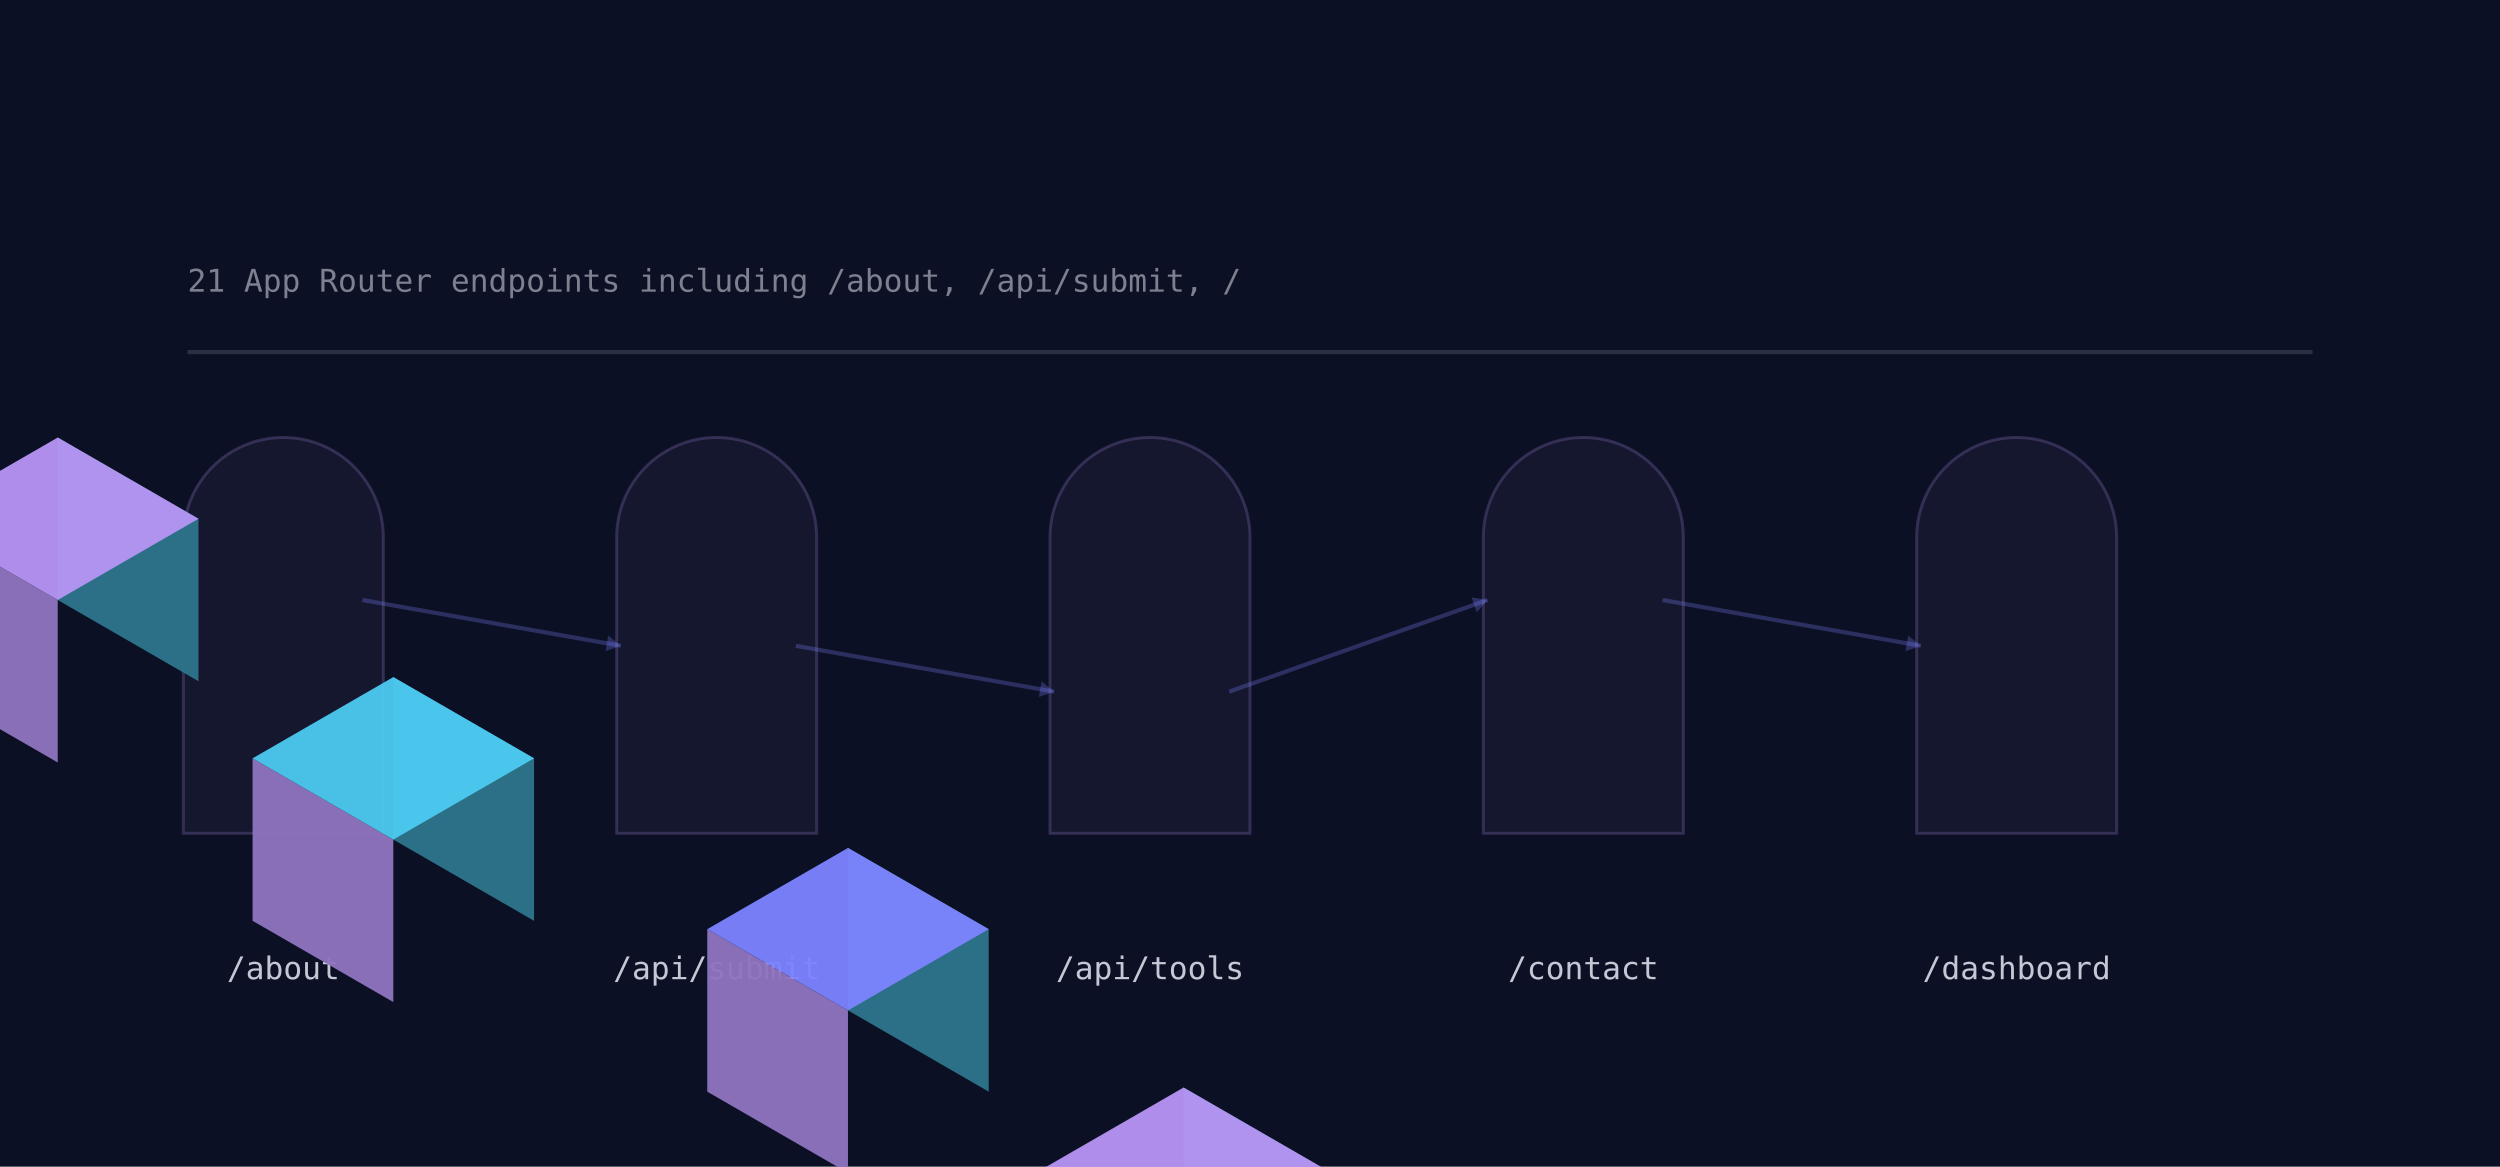
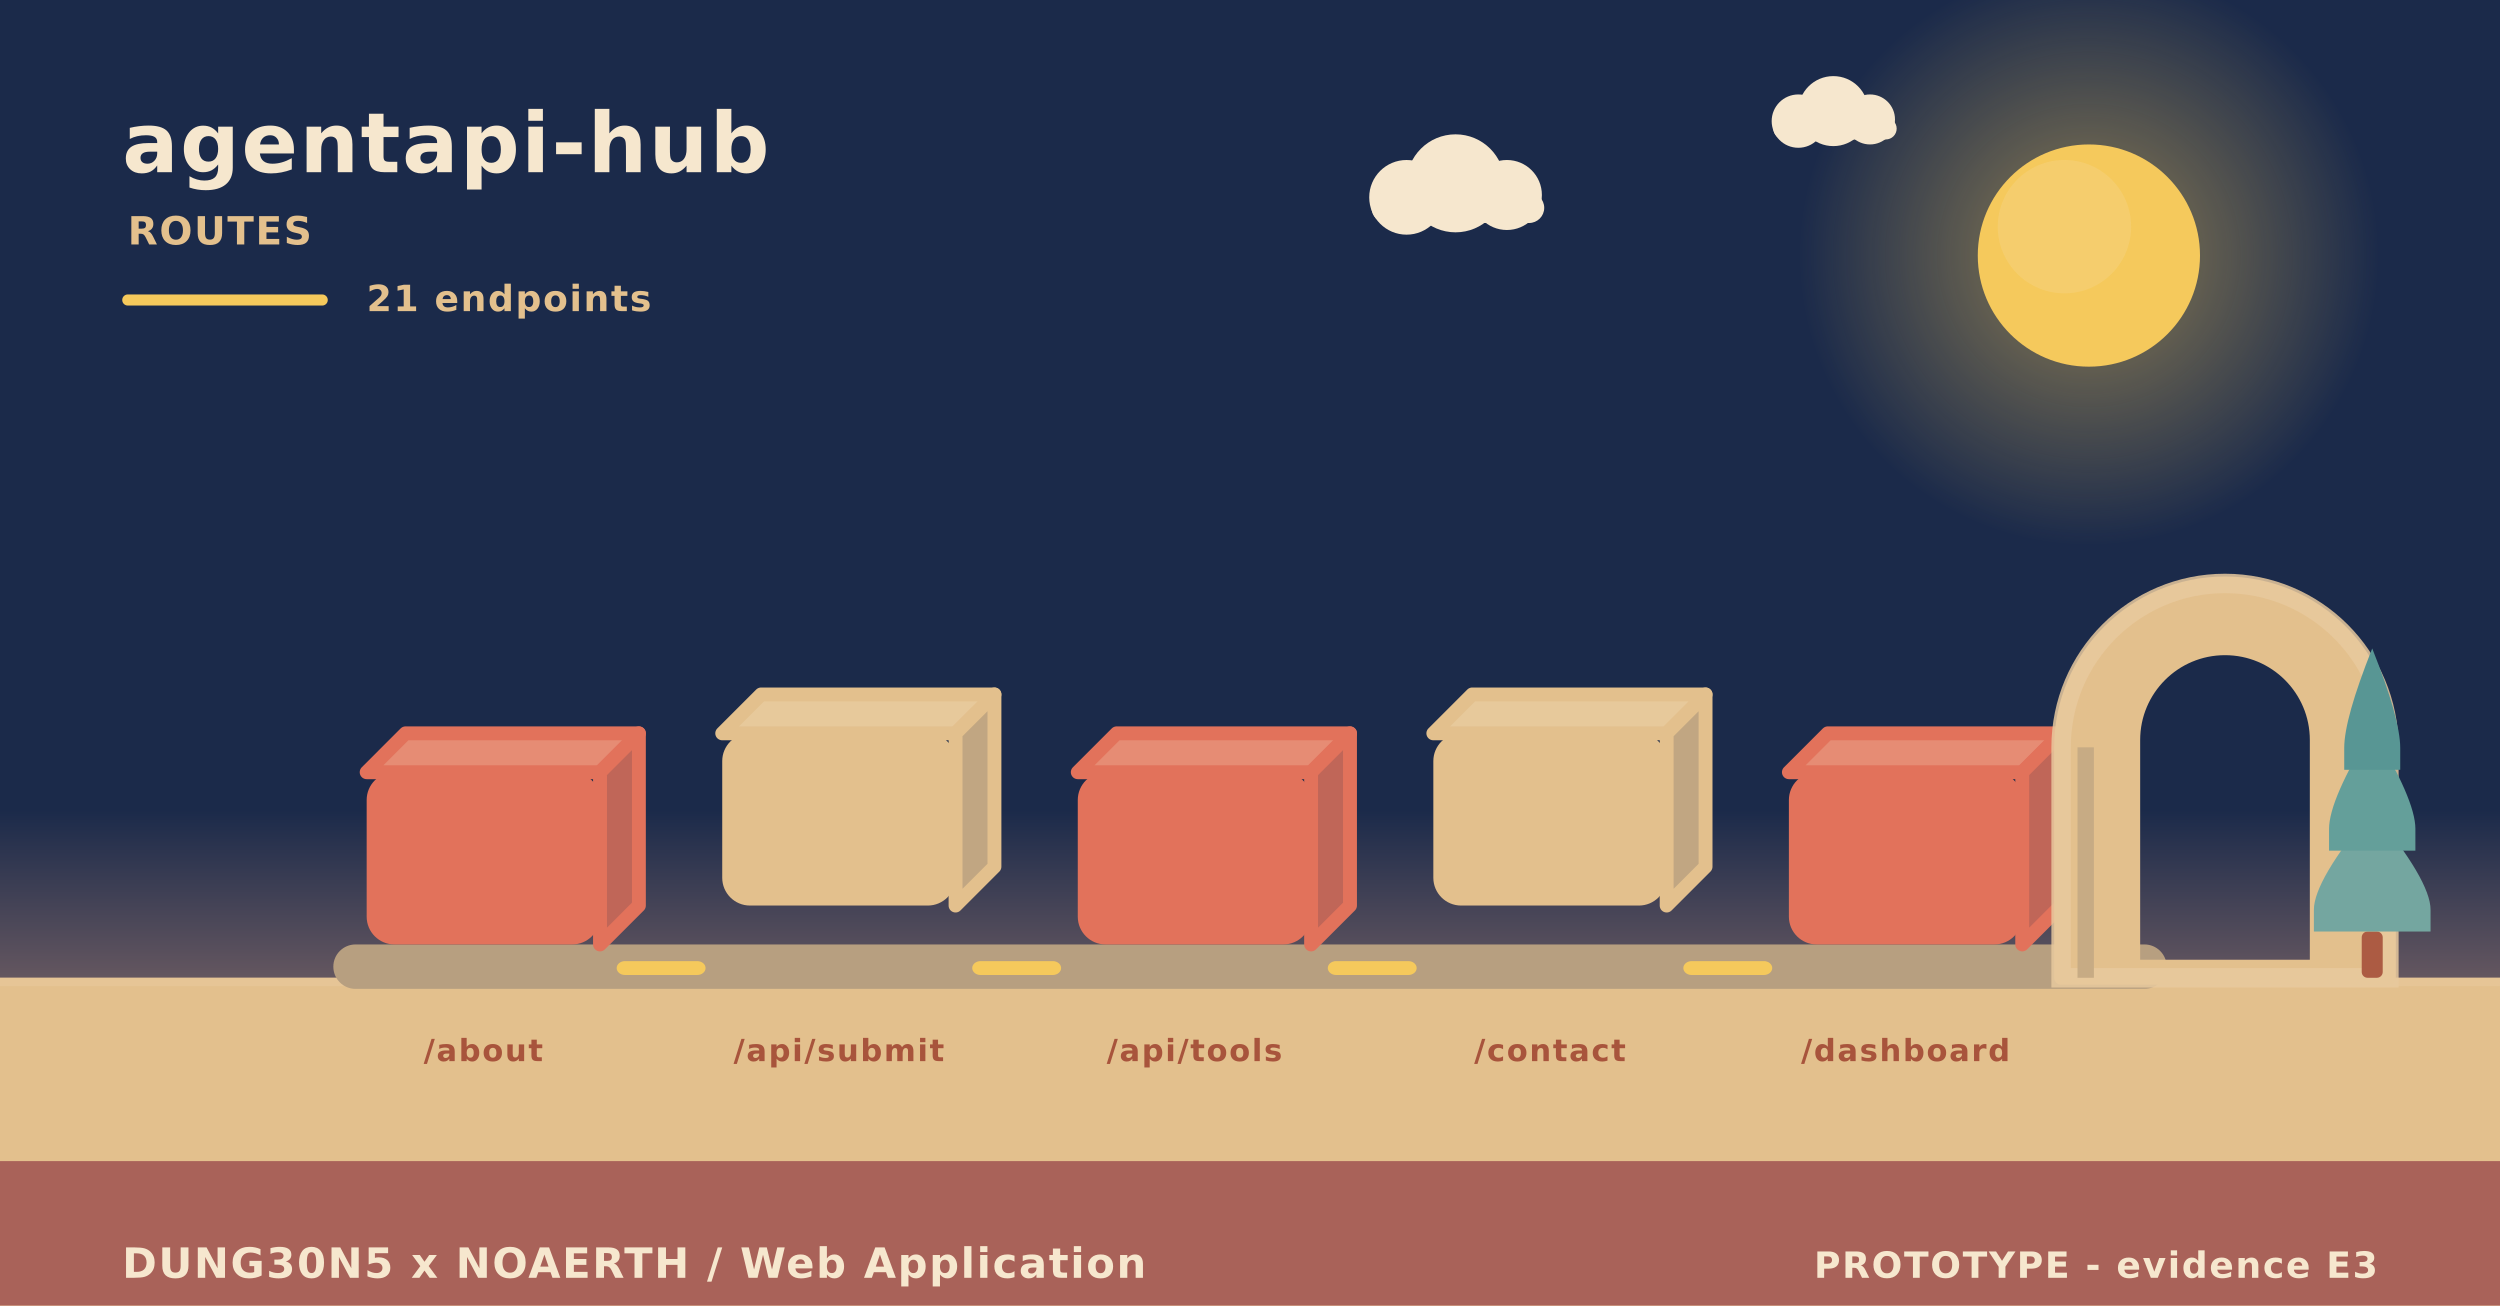
- <svg xmlns="http://www.w3.org/2000/svg" viewBox="0 0 1200 560" width="1200" height="560" role="img" aria-label="agentapi-hub data flow">
-   <rect width="1200" height="560" fill="#0c1024" />
-   <defs>
-     <linearGradient id="gf" x1="0" y1="0" x2="1" y2="1">
-       <stop offset="0%" stop-color="#7c83ff" />
-       <stop offset="100%" stop-color="#b794f4" />
-     </linearGradient>
-   </defs>
-   <path d="M88.00,400.00 L88.00,258.00 A48.00,48.00 0 0 1 184.00,258.00 L184.00,400.00 Z" fill="rgba(183,148,244,0.100)" opacity="0.55" stroke="rgba(183,148,244,0.400)" stroke-width="1.4" />
-   <polygon points="-133.37,173.00 -65.82,212.00 -65.82,134.00 -133.37,95.00" fill="#2c758b" opacity="0.95" />
-   <polygon points="-200.92,212.00 -133.37,251.00 -133.37,173.00 -200.92,134.00" fill="#8f73be" opacity="0.95" />
-   <polygon points="-133.37,95.00 -65.82,134.00 -133.37,173.00 -200.92,134.00" fill="#7c83ff" opacity="0.95" />
-   <text x="136" y="470" font-family="ui-monospace,Menlo,monospace" font-size="15" fill="rgba(238,240,251,0.820)" text-anchor="middle">/about</text>
-   <path d="M296.00,400.00 L296.00,258.00 A48.00,48.00 0 0 1 392.00,258.00 L392.00,400.00 Z" fill="rgba(183,148,244,0.100)" opacity="0.55" stroke="rgba(183,148,244,0.400)" stroke-width="1.4" />
-   <polygon points="27.71,288.00 95.26,327.00 95.26,249.00 27.71,210.00" fill="#2c758b" opacity="0.95" />
-   <polygon points="-39.84,327.00 27.71,366.00 27.71,288.00 -39.84,249.00" fill="#8f73be" opacity="0.95" />
-   <polygon points="27.71,210.00 95.26,249.00 27.71,288.00 -39.84,249.00" fill="#b794f4" opacity="0.95" />
-   <text x="344" y="470" font-family="ui-monospace,Menlo,monospace" font-size="15" fill="rgba(238,240,251,0.820)" text-anchor="middle">/api/submit</text>
-   <line x1="174.00" y1="288.00" x2="298.00" y2="310.00" stroke="rgba(124,131,255,0.500)" stroke-width="2.00" opacity="0.55" />
-   <polygon points="298.00,310.00 291.97,305.07 290.64,312.55" fill="rgba(124,131,255,0.500)" opacity="0.55" />
-   <path d="M504.00,400.00 L504.00,258.00 A48.00,48.00 0 0 1 600.00,258.00 L600.00,400.00 Z" fill="rgba(183,148,244,0.100)" opacity="0.55" stroke="rgba(183,148,244,0.400)" stroke-width="1.4" />
-   <polygon points="188.79,403.00 256.34,442.00 256.34,364.00 188.79,325.00" fill="#2c758b" opacity="0.95" />
-   <polygon points="121.24,442.00 188.79,481.00 188.79,403.00 121.24,364.00" fill="#8f73be" opacity="0.95" />
-   <polygon points="188.79,325.00 256.34,364.00 188.79,403.00 121.24,364.00" fill="#4cc9f0" opacity="0.95" />
-   <text x="552" y="470" font-family="ui-monospace,Menlo,monospace" font-size="15" fill="rgba(238,240,251,0.820)" text-anchor="middle">/api/tools</text>
-   <line x1="382.00" y1="310.00" x2="506.00" y2="332.00" stroke="rgba(124,131,255,0.500)" stroke-width="2.00" opacity="0.55" />
-   <polygon points="506.00,332.00 499.97,327.07 498.64,334.55" fill="rgba(124,131,255,0.500)" opacity="0.55" />
-   <path d="M712.00,400.00 L712.00,258.00 A48.00,48.00 0 0 1 808.00,258.00 L808.00,400.00 Z" fill="rgba(183,148,244,0.100)" opacity="0.55" stroke="rgba(183,148,244,0.400)" stroke-width="1.4" />
-   <polygon points="407.03,485.00 474.58,524.00 474.58,446.00 407.03,407.00" fill="#2c758b" opacity="0.95" />
-   <polygon points="339.48,524.00 407.03,563.00 407.03,485.00 339.48,446.00" fill="#8f73be" opacity="0.95" />
-   <polygon points="407.03,407.00 474.58,446.00 407.03,485.00 339.48,446.00" fill="#7c83ff" opacity="0.95" />
-   <text x="760" y="470" font-family="ui-monospace,Menlo,monospace" font-size="15" fill="rgba(238,240,251,0.820)" text-anchor="middle">/contact</text>
-   <line x1="590.00" y1="332.00" x2="714.00" y2="288.00" stroke="rgba(124,131,255,0.500)" stroke-width="2.00" opacity="0.55" />
-   <polygon points="714.00,288.00 706.32,286.69 708.86,293.86" fill="rgba(124,131,255,0.500)" opacity="0.55" />
-   <path d="M920.00,400.00 L920.00,258.00 A48.00,48.00 0 0 1 1016.00,258.00 L1016.00,400.00 Z" fill="rgba(183,148,244,0.100)" opacity="0.55" stroke="rgba(183,148,244,0.400)" stroke-width="1.4" />
-   <polygon points="568.11,600.00 635.66,639.00 635.66,561.00 568.11,522.00" fill="#2c758b" opacity="0.95" />
-   <polygon points="500.56,639.00 568.11,678.00 568.11,600.00 500.56,561.00" fill="#8f73be" opacity="0.95" />
-   <polygon points="568.11,522.00 635.66,561.00 568.11,600.00 500.56,561.00" fill="#b794f4" opacity="0.95" />
-   <text x="968" y="470" font-family="ui-monospace,Menlo,monospace" font-size="15" fill="rgba(238,240,251,0.820)" text-anchor="middle">/dashboard</text>
-   <line x1="798.00" y1="288.00" x2="922.00" y2="310.00" stroke="rgba(124,131,255,0.500)" stroke-width="2.00" opacity="0.55" />
-   <polygon points="922.00,310.00 915.97,305.07 914.64,312.55" fill="rgba(124,131,255,0.500)" opacity="0.55" />
-   <rect x="90.00" y="168.00" width="1020.00" height="2.00" rx="0.00" fill="rgba(238,240,251,0.140)" opacity="1.00" />
-   <text x="90" y="140" font-family="ui-monospace,Menlo,monospace" font-size="15" fill="rgba(238,240,251,0.500)">21 App Router endpoints including /about, /api/submit, /</text>
+ <svg xmlns="http://www.w3.org/2000/svg" width="900" height="470" viewBox="0 0 900 470" role="img" aria-label="agentapi-hub - how data moves">
+   <linearGradient id="skyd" x1="0" y1="0" x2="0" y2="1">
+     <stop offset="0" stop-color="#1b2a4a" />
+     <stop offset="0.62" stop-color="#1b2a4a" />
+     <stop offset="1" stop-color="#f3ad8a" />
+   </linearGradient>
+   <rect width="900" height="470" fill="url(#skyd)" />
+   <radialGradient id="sund">
+     <stop offset="0.35" stop-color="#f5c95c" stop-opacity="0.34" />
+     <stop offset="1" stop-color="#f5c95c" stop-opacity="0" />
+   </radialGradient>
+   <circle cx="752" cy="92" r="104" fill="url(#sund)" />
+   <circle cx="752" cy="92" r="40" fill="#f5c95c" />
+   <circle cx="743.2" cy="81.6" r="24" fill="#f5d27e" opacity="0.5" />
+   <g>
+     <circle cx="524" cy="66" r="17.64" fill="#f6e7ce" />
+     <circle cx="506.36" cy="71.04" r="13.44" fill="#f6e7ce" />
+     <circle cx="542.48" cy="70.2" r="12.6" fill="#f6e7ce" />
+     <rect x="493.76" y="69.36" width="62.16" height="10.92" rx="5.46" fill="#f6e7ce" />
+   </g>
+   <g>
+     <circle cx="660" cy="40" r="12.6" fill="#f6e7ce" />
+     <circle cx="647.4" cy="43.6" r="9.6" fill="#f6e7ce" />
+     <circle cx="673.2" cy="43" r="9" fill="#f6e7ce" />
+     <rect x="638.4" y="42.4" width="44.4" height="7.8" rx="3.9" fill="#f6e7ce" />
+   </g>
+   <rect x="0" y="352" width="900" height="118" fill="#e3c08d" />
+   <rect x="0" y="352" width="900" height="3" fill="#e6c596" />
+   <text x="44" y="62" font-family="Verdana,DejaVu Sans,sans-serif" font-size="30" font-weight="700" letter-spacing="0.6" fill="#f6e7ce" text-anchor="start">agentapi-hub</text>
+   <text x="46" y="88" font-family="Verdana,DejaVu Sans,sans-serif" font-size="14" font-weight="700" letter-spacing="0.6" fill="#e3c08d" text-anchor="start">ROUTES</text>
+   <rect x="44" y="106" width="74" height="4" rx="2" fill="#f5c95c" />
+   <text x="132" y="112" font-family="Verdana,DejaVu Sans,sans-serif" font-size="13" font-weight="700" letter-spacing="0.6" fill="#e3c08d" text-anchor="start">21 endpoints</text>
+   <rect x="120" y="340" width="660" height="16" rx="8" fill="#b79f80" />
+   <path d="M132,278 L216,278 L230,264 L146,264 Z" fill="#e68c74" stroke="#e2725b" stroke-width="5" stroke-linejoin="round" />
+   <path d="M216,278 L230,264 L230,326 L216,340 Z" fill="#c06658" stroke="#e2725b" stroke-width="5" stroke-linejoin="round" />
+   <rect x="132" y="278" width="84" height="62" rx="10" fill="#e2725b" />
+   <text x="174" y="382" font-family="Verdana,DejaVu Sans,sans-serif" font-size="11" font-weight="700" letter-spacing="0.6" fill="#a8543c" text-anchor="middle">/about</text>
+   <path d="M260,264 L344,264 L358,250 L274,250 Z" fill="#e7c99b" stroke="#e3c08d" stroke-width="5" stroke-linejoin="round" />
+   <path d="M344,264 L358,250 L358,312 L344,326 Z" fill="#c1a682" stroke="#e3c08d" stroke-width="5" stroke-linejoin="round" />
+   <rect x="260" y="264" width="84" height="62" rx="10" fill="#e3c08d" />
+   <text x="302" y="382" font-family="Verdana,DejaVu Sans,sans-serif" font-size="11" font-weight="700" letter-spacing="0.6" fill="#a8543c" text-anchor="middle">/api/submit</text>
+   <rect x="222" y="346" width="32" height="5" rx="3" fill="#f5c95c" />
+   <path d="M388,278 L472,278 L486,264 L402,264 Z" fill="#e68c74" stroke="#e2725b" stroke-width="5" stroke-linejoin="round" />
+   <path d="M472,278 L486,264 L486,326 L472,340 Z" fill="#c06658" stroke="#e2725b" stroke-width="5" stroke-linejoin="round" />
+   <rect x="388" y="278" width="84" height="62" rx="10" fill="#e2725b" />
+   <text x="430" y="382" font-family="Verdana,DejaVu Sans,sans-serif" font-size="11" font-weight="700" letter-spacing="0.6" fill="#a8543c" text-anchor="middle">/api/tools</text>
+   <rect x="350" y="346" width="32" height="5" rx="3" fill="#f5c95c" />
+   <path d="M516,264 L600,264 L614,250 L530,250 Z" fill="#e7c99b" stroke="#e3c08d" stroke-width="5" stroke-linejoin="round" />
+   <path d="M600,264 L614,250 L614,312 L600,326 Z" fill="#c1a682" stroke="#e3c08d" stroke-width="5" stroke-linejoin="round" />
+   <rect x="516" y="264" width="84" height="62" rx="10" fill="#e3c08d" />
+   <text x="558" y="382" font-family="Verdana,DejaVu Sans,sans-serif" font-size="11" font-weight="700" letter-spacing="0.6" fill="#a8543c" text-anchor="middle">/contact</text>
+   <rect x="478" y="346" width="32" height="5" rx="3" fill="#f5c95c" />
+   <path d="M644,278 L728,278 L742,264 L658,264 Z" fill="#e68c74" stroke="#e2725b" stroke-width="5" stroke-linejoin="round" />
+   <path d="M728,278 L742,264 L742,326 L728,340 Z" fill="#c06658" stroke="#e2725b" stroke-width="5" stroke-linejoin="round" />
+   <rect x="644" y="278" width="84" height="62" rx="10" fill="#e2725b" />
+   <text x="686" y="382" font-family="Verdana,DejaVu Sans,sans-serif" font-size="11" font-weight="700" letter-spacing="0.6" fill="#a8543c" text-anchor="middle">/dashboard</text>
+   <rect x="606" y="346" width="32" height="5" rx="3" fill="#f5c95c" />
+   <path d="M742,352 L742,269.04 A59,59 0 0 1 860,269.04 L860,352 Z M767.96,348 L767.96,266.4 A33.04,33.04 0 0 1 834.04,266.4 L834.04,348 Z" fill="#e3c08d" fill-rule="evenodd" stroke="#e3c08d" stroke-width="5" stroke-linejoin="round" />
+   <path d="M742,352 L742,269.04 A59,59 0 0 1 860,269.04 L860,352 Z" fill="none" stroke="#e8c99d" stroke-width="7" stroke-linecap="round" opacity="0.85" />
+   <rect x="747.9" y="269.04" width="5.9" height="82.96" fill="#c7ab84" />
+   <rect x="850.22" y="335.36" width="7.56" height="16.64" rx="2.1" fill="#ac5b43" />
+   <path d="M854,291.68 Q833,317.01 833,327.5 Q833,335.36 833,335.36 L875,335.36 Q875,335.36 875,327.5 Q875,317.01 854,291.68 Z" fill="#74a6a0" />
+   <path d="M854,262.56 Q838.46,287.89 838.46,298.38 Q838.46,306.24 838.46,306.24 L869.54,306.24 Q869.54,306.24 869.54,298.38 Q869.54,287.89 854,262.56 Z" fill="#649f9a" />
+   <path d="M854,233.44 Q843.92,258.77 843.92,269.26 Q843.92,277.12 843.92,277.12 L864.08,277.12 Q864.08,277.12 864.08,269.26 Q864.08,258.77 854,233.44 Z" fill="#589694" />
+   <rect x="0" y="418" width="900" height="52" rx="0" fill="#a65c56" opacity="0.94" />
+   <text x="44" y="460" font-family="Verdana,DejaVu Sans,sans-serif" font-size="15" font-weight="700" letter-spacing="0.6" fill="#f6e7ce" text-anchor="start">DUNG30N5 x NOAERTH  /  Web Application</text>
+   <text x="856" y="460" font-family="Verdana,DejaVu Sans,sans-serif" font-size="13" font-weight="700" letter-spacing="0.6" fill="#f6e7ce" text-anchor="end">PROTOTYPE  -  evidence E3</text>
</svg>
